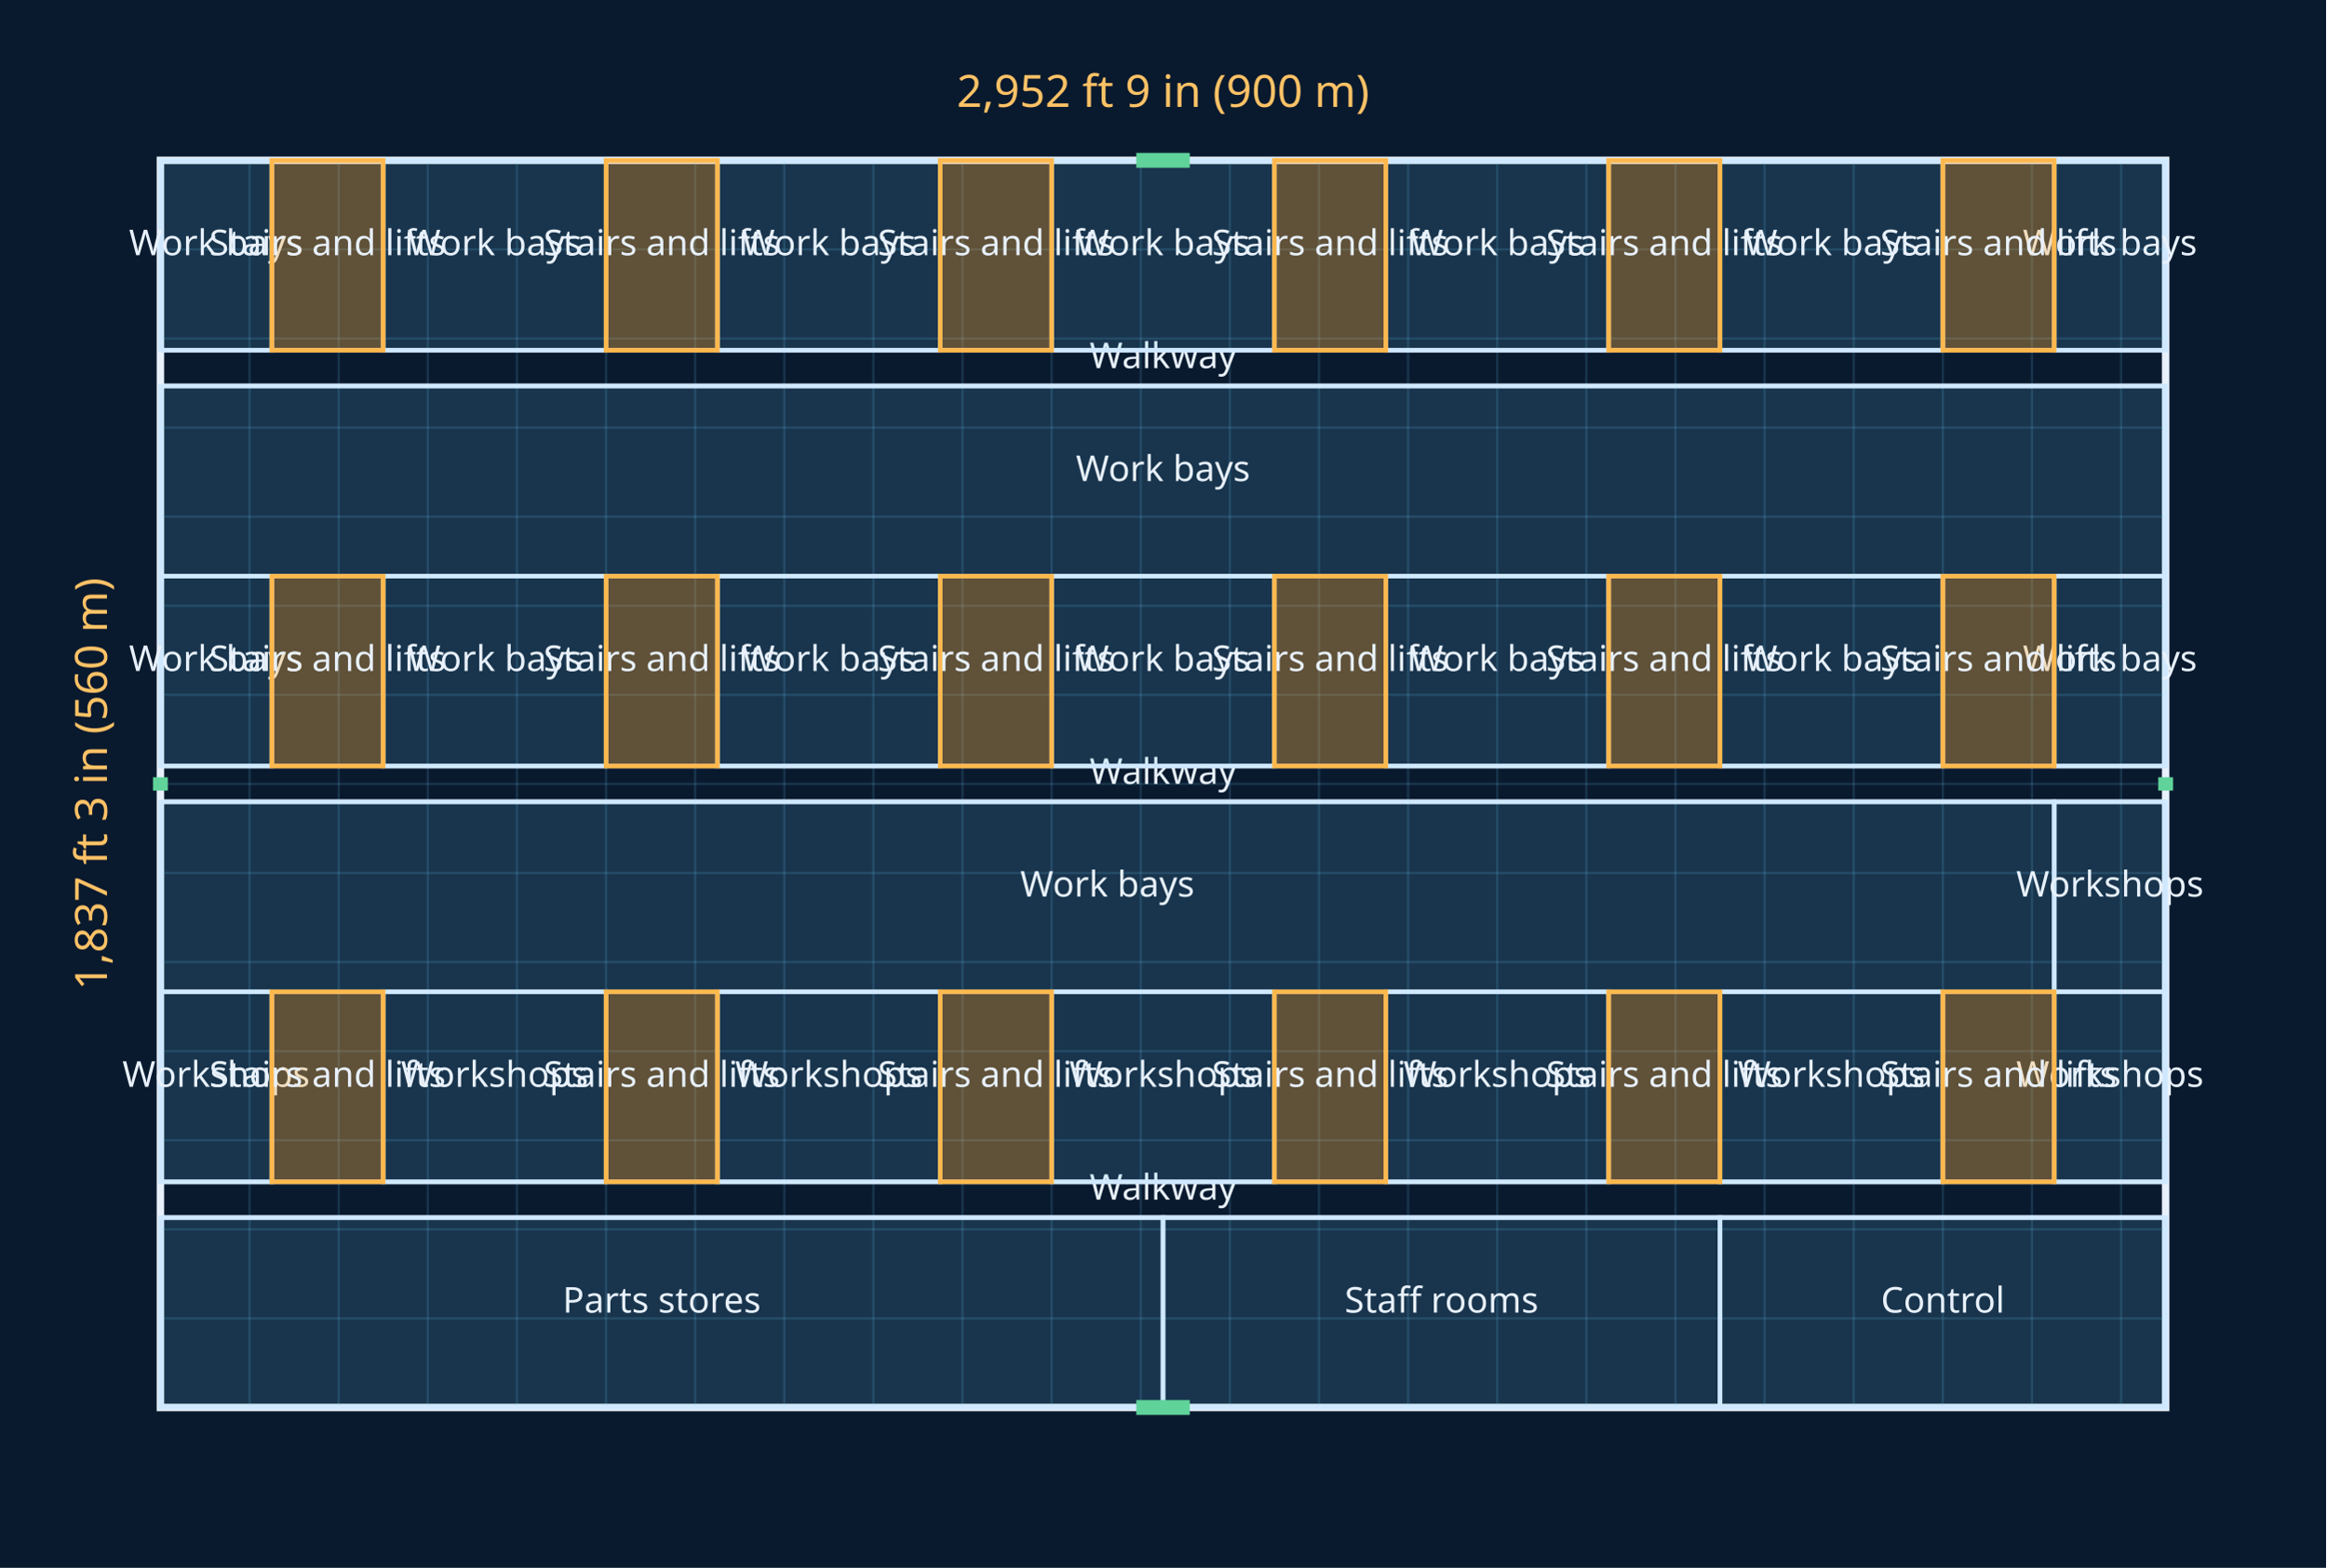
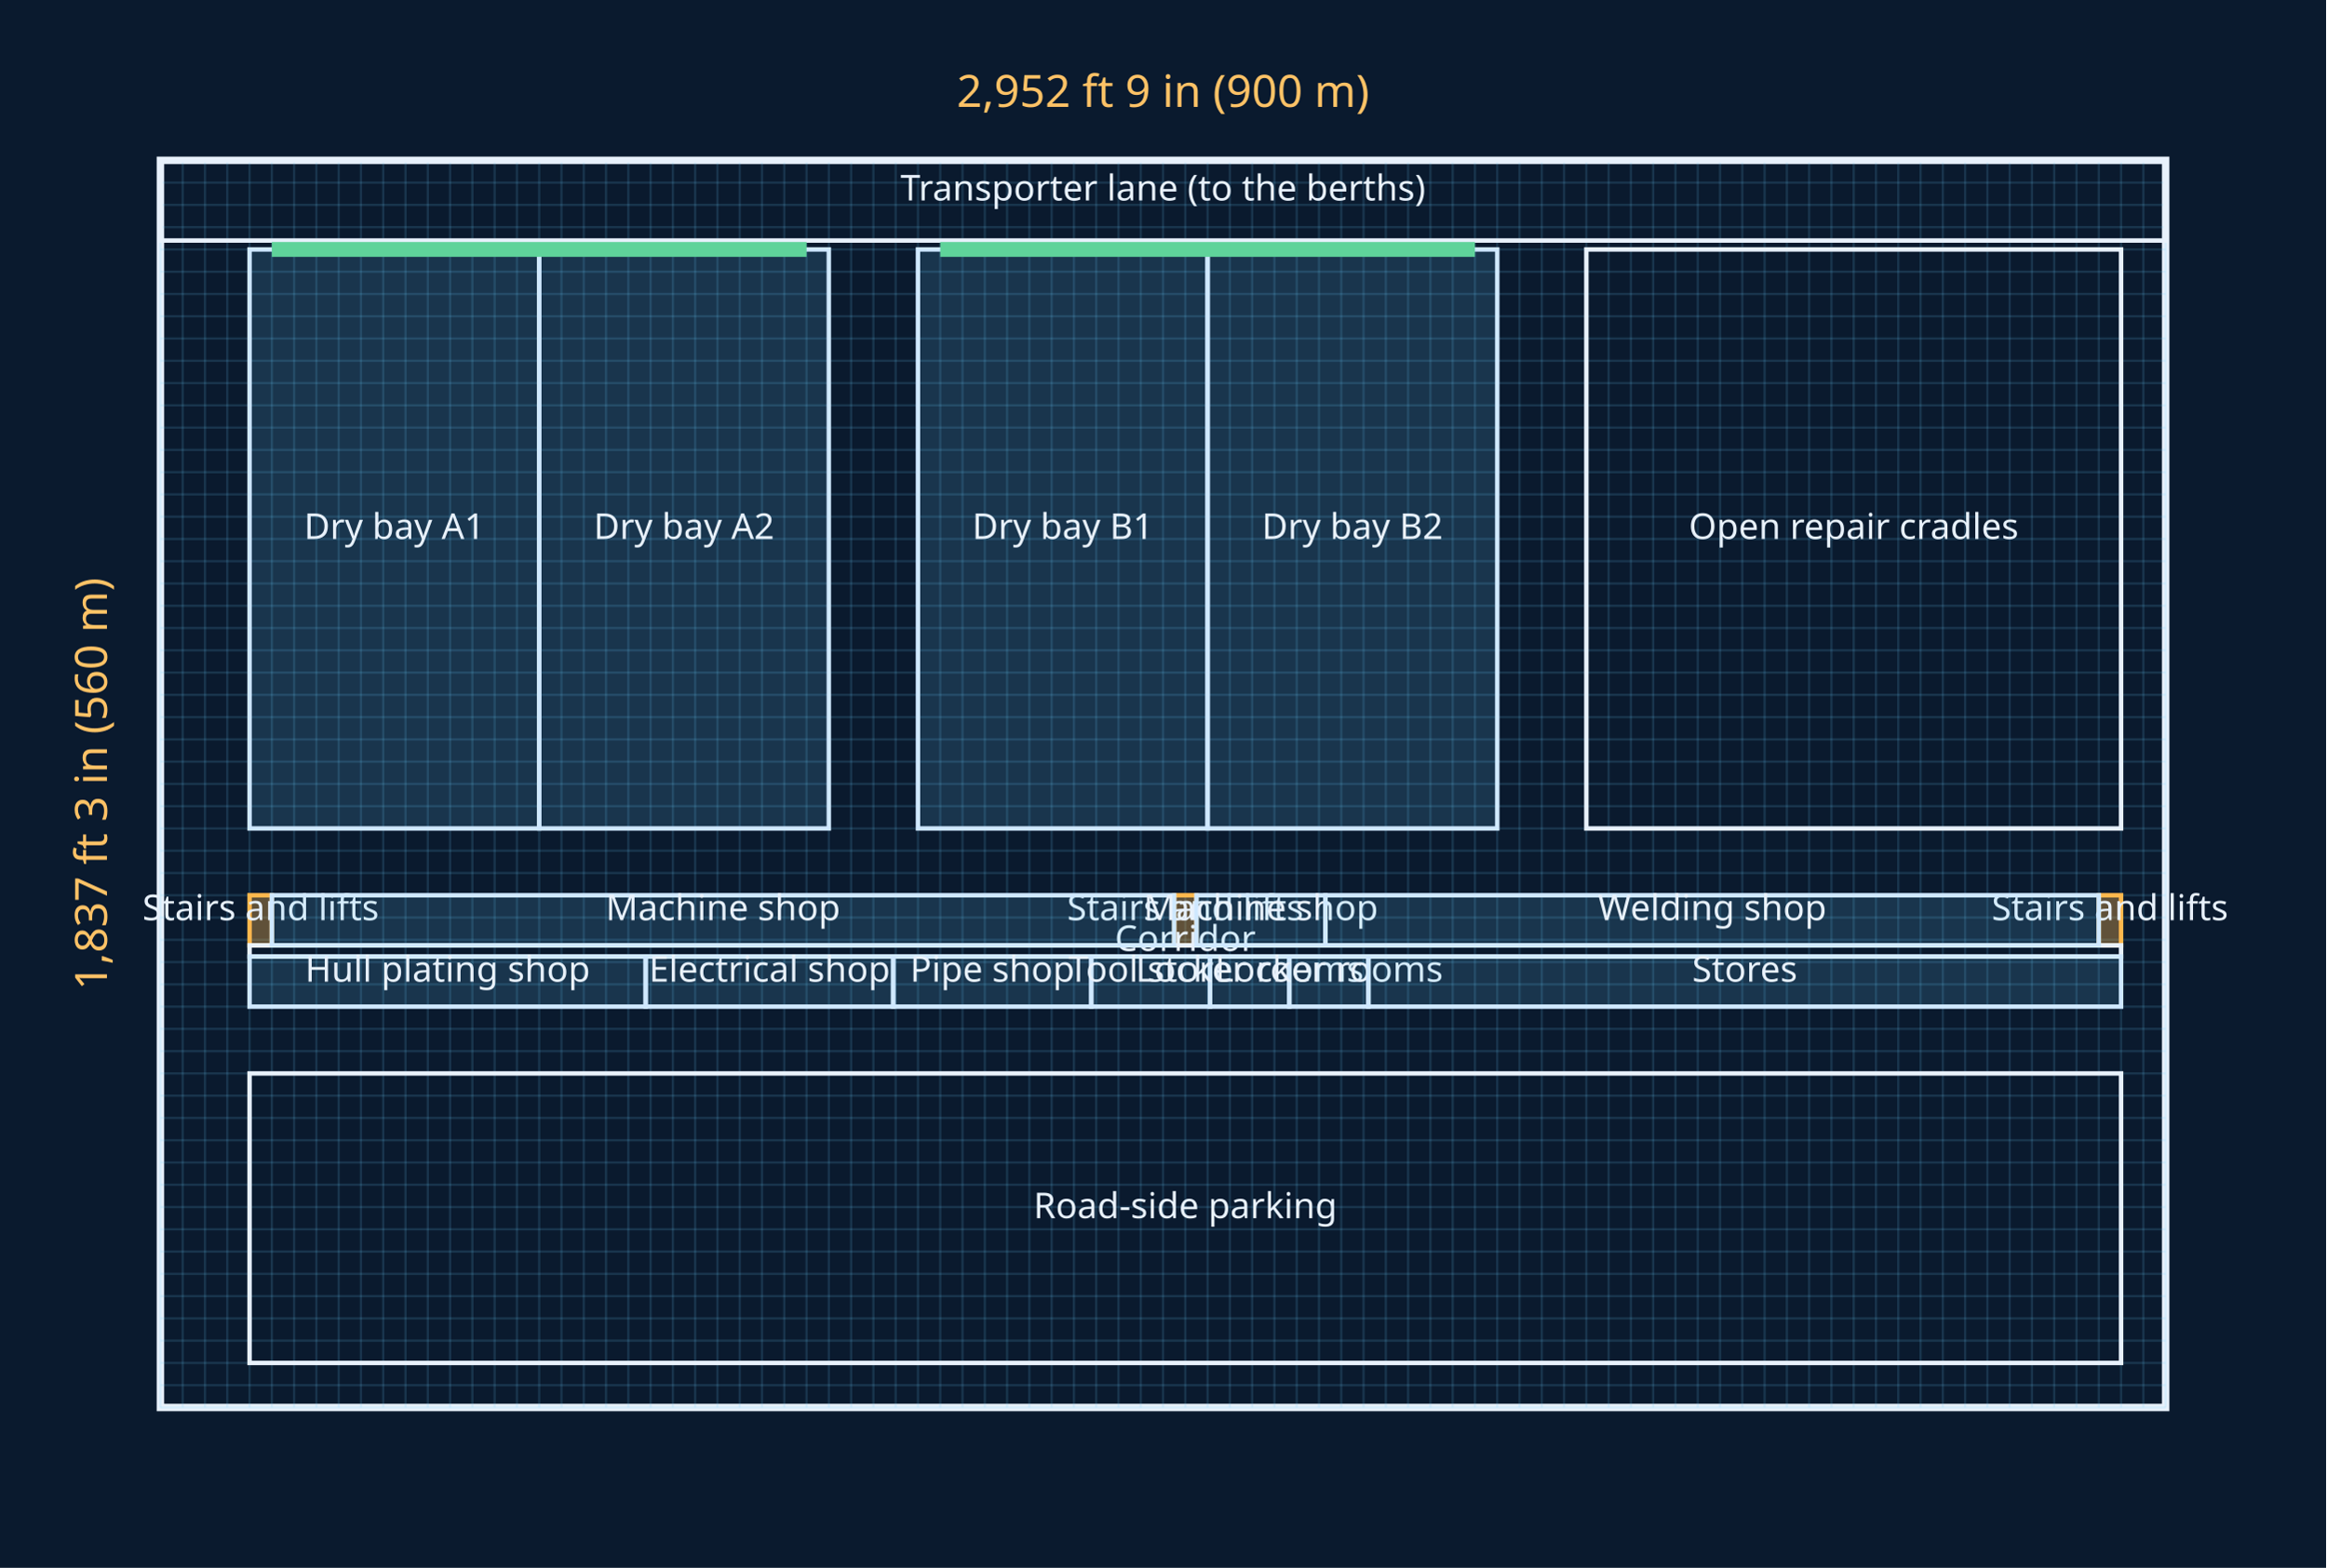
<svg xmlns="http://www.w3.org/2000/svg" viewBox="-72.0 -72.0 1044.0 704.0" font-family="Segoe UI, sans-serif">
  <rect x="-72.0" y="-72.0" width="1044.0" height="704.0" fill="#0a1a2e" />
  <rect x="0" y="0" width="900.0" height="560.0" fill="none" stroke="#e8f1fb" stroke-width="3.33" />
  <line x1="0.0" y1="0" x2="0.0" y2="560.0" stroke="#6fd0ff" stroke-opacity=".15" stroke-width="1.00" />
+   <line x1="10.0" y1="0" x2="10.0" y2="560.0" stroke="#6fd0ff" stroke-opacity=".15" stroke-width="1.00" />
+   <line x1="20.0" y1="0" x2="20.0" y2="560.0" stroke="#6fd0ff" stroke-opacity=".15" stroke-width="1.00" />
+   <line x1="30.0" y1="0" x2="30.0" y2="560.0" stroke="#6fd0ff" stroke-opacity=".15" stroke-width="1.00" />
  <line x1="40.0" y1="0" x2="40.0" y2="560.0" stroke="#6fd0ff" stroke-opacity=".15" stroke-width="1.00" />
+   <line x1="50.0" y1="0" x2="50.0" y2="560.0" stroke="#6fd0ff" stroke-opacity=".15" stroke-width="1.00" />
+   <line x1="60.0" y1="0" x2="60.0" y2="560.0" stroke="#6fd0ff" stroke-opacity=".15" stroke-width="1.00" />
+   <line x1="70.0" y1="0" x2="70.0" y2="560.0" stroke="#6fd0ff" stroke-opacity=".15" stroke-width="1.00" />
  <line x1="80.0" y1="0" x2="80.0" y2="560.0" stroke="#6fd0ff" stroke-opacity=".15" stroke-width="1.00" />
+   <line x1="90.0" y1="0" x2="90.0" y2="560.0" stroke="#6fd0ff" stroke-opacity=".15" stroke-width="1.00" />
+   <line x1="100.0" y1="0" x2="100.0" y2="560.0" stroke="#6fd0ff" stroke-opacity=".15" stroke-width="1.00" />
+   <line x1="110.0" y1="0" x2="110.0" y2="560.0" stroke="#6fd0ff" stroke-opacity=".15" stroke-width="1.00" />
  <line x1="120.0" y1="0" x2="120.0" y2="560.0" stroke="#6fd0ff" stroke-opacity=".15" stroke-width="1.00" />
+   <line x1="130.0" y1="0" x2="130.0" y2="560.0" stroke="#6fd0ff" stroke-opacity=".15" stroke-width="1.00" />
+   <line x1="140.0" y1="0" x2="140.0" y2="560.0" stroke="#6fd0ff" stroke-opacity=".15" stroke-width="1.00" />
+   <line x1="150.0" y1="0" x2="150.0" y2="560.0" stroke="#6fd0ff" stroke-opacity=".15" stroke-width="1.00" />
  <line x1="160.0" y1="0" x2="160.0" y2="560.0" stroke="#6fd0ff" stroke-opacity=".15" stroke-width="1.00" />
+   <line x1="170.0" y1="0" x2="170.0" y2="560.0" stroke="#6fd0ff" stroke-opacity=".15" stroke-width="1.00" />
+   <line x1="180.0" y1="0" x2="180.0" y2="560.0" stroke="#6fd0ff" stroke-opacity=".15" stroke-width="1.00" />
+   <line x1="190.0" y1="0" x2="190.0" y2="560.0" stroke="#6fd0ff" stroke-opacity=".15" stroke-width="1.00" />
  <line x1="200.0" y1="0" x2="200.0" y2="560.0" stroke="#6fd0ff" stroke-opacity=".15" stroke-width="1.00" />
+   <line x1="210.0" y1="0" x2="210.0" y2="560.0" stroke="#6fd0ff" stroke-opacity=".15" stroke-width="1.00" />
+   <line x1="220.0" y1="0" x2="220.0" y2="560.0" stroke="#6fd0ff" stroke-opacity=".15" stroke-width="1.00" />
+   <line x1="230.0" y1="0" x2="230.0" y2="560.0" stroke="#6fd0ff" stroke-opacity=".15" stroke-width="1.00" />
  <line x1="240.0" y1="0" x2="240.0" y2="560.0" stroke="#6fd0ff" stroke-opacity=".15" stroke-width="1.00" />
+   <line x1="250.0" y1="0" x2="250.0" y2="560.0" stroke="#6fd0ff" stroke-opacity=".15" stroke-width="1.00" />
+   <line x1="260.0" y1="0" x2="260.0" y2="560.0" stroke="#6fd0ff" stroke-opacity=".15" stroke-width="1.00" />
+   <line x1="270.0" y1="0" x2="270.0" y2="560.0" stroke="#6fd0ff" stroke-opacity=".15" stroke-width="1.00" />
  <line x1="280.0" y1="0" x2="280.0" y2="560.0" stroke="#6fd0ff" stroke-opacity=".15" stroke-width="1.00" />
+   <line x1="290.0" y1="0" x2="290.0" y2="560.0" stroke="#6fd0ff" stroke-opacity=".15" stroke-width="1.00" />
+   <line x1="300.0" y1="0" x2="300.0" y2="560.0" stroke="#6fd0ff" stroke-opacity=".15" stroke-width="1.00" />
+   <line x1="310.0" y1="0" x2="310.0" y2="560.0" stroke="#6fd0ff" stroke-opacity=".15" stroke-width="1.00" />
  <line x1="320.0" y1="0" x2="320.0" y2="560.0" stroke="#6fd0ff" stroke-opacity=".15" stroke-width="1.00" />
+   <line x1="330.0" y1="0" x2="330.0" y2="560.0" stroke="#6fd0ff" stroke-opacity=".15" stroke-width="1.00" />
+   <line x1="340.0" y1="0" x2="340.0" y2="560.0" stroke="#6fd0ff" stroke-opacity=".15" stroke-width="1.00" />
+   <line x1="350.0" y1="0" x2="350.0" y2="560.0" stroke="#6fd0ff" stroke-opacity=".15" stroke-width="1.00" />
  <line x1="360.0" y1="0" x2="360.0" y2="560.0" stroke="#6fd0ff" stroke-opacity=".15" stroke-width="1.00" />
+   <line x1="370.0" y1="0" x2="370.0" y2="560.0" stroke="#6fd0ff" stroke-opacity=".15" stroke-width="1.00" />
+   <line x1="380.0" y1="0" x2="380.0" y2="560.0" stroke="#6fd0ff" stroke-opacity=".15" stroke-width="1.00" />
+   <line x1="390.0" y1="0" x2="390.0" y2="560.0" stroke="#6fd0ff" stroke-opacity=".15" stroke-width="1.00" />
  <line x1="400.0" y1="0" x2="400.0" y2="560.0" stroke="#6fd0ff" stroke-opacity=".15" stroke-width="1.00" />
+   <line x1="410.0" y1="0" x2="410.0" y2="560.0" stroke="#6fd0ff" stroke-opacity=".15" stroke-width="1.00" />
+   <line x1="420.0" y1="0" x2="420.0" y2="560.0" stroke="#6fd0ff" stroke-opacity=".15" stroke-width="1.00" />
+   <line x1="430.0" y1="0" x2="430.0" y2="560.0" stroke="#6fd0ff" stroke-opacity=".15" stroke-width="1.00" />
  <line x1="440.0" y1="0" x2="440.0" y2="560.0" stroke="#6fd0ff" stroke-opacity=".15" stroke-width="1.00" />
+   <line x1="450.0" y1="0" x2="450.0" y2="560.0" stroke="#6fd0ff" stroke-opacity=".15" stroke-width="1.00" />
+   <line x1="460.0" y1="0" x2="460.0" y2="560.0" stroke="#6fd0ff" stroke-opacity=".15" stroke-width="1.00" />
+   <line x1="470.0" y1="0" x2="470.0" y2="560.0" stroke="#6fd0ff" stroke-opacity=".15" stroke-width="1.00" />
  <line x1="480.0" y1="0" x2="480.0" y2="560.0" stroke="#6fd0ff" stroke-opacity=".15" stroke-width="1.00" />
+   <line x1="490.0" y1="0" x2="490.0" y2="560.0" stroke="#6fd0ff" stroke-opacity=".15" stroke-width="1.00" />
+   <line x1="500.0" y1="0" x2="500.0" y2="560.0" stroke="#6fd0ff" stroke-opacity=".15" stroke-width="1.00" />
+   <line x1="510.0" y1="0" x2="510.0" y2="560.0" stroke="#6fd0ff" stroke-opacity=".15" stroke-width="1.00" />
  <line x1="520.0" y1="0" x2="520.0" y2="560.0" stroke="#6fd0ff" stroke-opacity=".15" stroke-width="1.00" />
+   <line x1="530.0" y1="0" x2="530.0" y2="560.0" stroke="#6fd0ff" stroke-opacity=".15" stroke-width="1.00" />
+   <line x1="540.0" y1="0" x2="540.0" y2="560.0" stroke="#6fd0ff" stroke-opacity=".15" stroke-width="1.00" />
+   <line x1="550.0" y1="0" x2="550.0" y2="560.0" stroke="#6fd0ff" stroke-opacity=".15" stroke-width="1.00" />
  <line x1="560.0" y1="0" x2="560.0" y2="560.0" stroke="#6fd0ff" stroke-opacity=".15" stroke-width="1.00" />
+   <line x1="570.0" y1="0" x2="570.0" y2="560.0" stroke="#6fd0ff" stroke-opacity=".15" stroke-width="1.00" />
+   <line x1="580.0" y1="0" x2="580.0" y2="560.0" stroke="#6fd0ff" stroke-opacity=".15" stroke-width="1.00" />
+   <line x1="590.0" y1="0" x2="590.0" y2="560.0" stroke="#6fd0ff" stroke-opacity=".15" stroke-width="1.00" />
  <line x1="600.0" y1="0" x2="600.0" y2="560.0" stroke="#6fd0ff" stroke-opacity=".15" stroke-width="1.00" />
+   <line x1="610.0" y1="0" x2="610.0" y2="560.0" stroke="#6fd0ff" stroke-opacity=".15" stroke-width="1.00" />
+   <line x1="620.0" y1="0" x2="620.0" y2="560.0" stroke="#6fd0ff" stroke-opacity=".15" stroke-width="1.00" />
+   <line x1="630.0" y1="0" x2="630.0" y2="560.0" stroke="#6fd0ff" stroke-opacity=".15" stroke-width="1.00" />
  <line x1="640.0" y1="0" x2="640.0" y2="560.0" stroke="#6fd0ff" stroke-opacity=".15" stroke-width="1.00" />
+   <line x1="650.0" y1="0" x2="650.0" y2="560.0" stroke="#6fd0ff" stroke-opacity=".15" stroke-width="1.00" />
+   <line x1="660.0" y1="0" x2="660.0" y2="560.0" stroke="#6fd0ff" stroke-opacity=".15" stroke-width="1.00" />
+   <line x1="670.0" y1="0" x2="670.0" y2="560.0" stroke="#6fd0ff" stroke-opacity=".15" stroke-width="1.00" />
  <line x1="680.0" y1="0" x2="680.0" y2="560.0" stroke="#6fd0ff" stroke-opacity=".15" stroke-width="1.00" />
+   <line x1="690.0" y1="0" x2="690.0" y2="560.0" stroke="#6fd0ff" stroke-opacity=".15" stroke-width="1.00" />
+   <line x1="700.0" y1="0" x2="700.0" y2="560.0" stroke="#6fd0ff" stroke-opacity=".15" stroke-width="1.00" />
+   <line x1="710.0" y1="0" x2="710.0" y2="560.0" stroke="#6fd0ff" stroke-opacity=".15" stroke-width="1.00" />
  <line x1="720.0" y1="0" x2="720.0" y2="560.0" stroke="#6fd0ff" stroke-opacity=".15" stroke-width="1.00" />
+   <line x1="730.0" y1="0" x2="730.0" y2="560.0" stroke="#6fd0ff" stroke-opacity=".15" stroke-width="1.00" />
+   <line x1="740.0" y1="0" x2="740.0" y2="560.0" stroke="#6fd0ff" stroke-opacity=".15" stroke-width="1.00" />
+   <line x1="750.0" y1="0" x2="750.0" y2="560.0" stroke="#6fd0ff" stroke-opacity=".15" stroke-width="1.00" />
  <line x1="760.0" y1="0" x2="760.0" y2="560.0" stroke="#6fd0ff" stroke-opacity=".15" stroke-width="1.00" />
+   <line x1="770.0" y1="0" x2="770.0" y2="560.0" stroke="#6fd0ff" stroke-opacity=".15" stroke-width="1.00" />
+   <line x1="780.0" y1="0" x2="780.0" y2="560.0" stroke="#6fd0ff" stroke-opacity=".15" stroke-width="1.00" />
+   <line x1="790.0" y1="0" x2="790.0" y2="560.0" stroke="#6fd0ff" stroke-opacity=".15" stroke-width="1.00" />
  <line x1="800.0" y1="0" x2="800.0" y2="560.0" stroke="#6fd0ff" stroke-opacity=".15" stroke-width="1.00" />
+   <line x1="810.0" y1="0" x2="810.0" y2="560.0" stroke="#6fd0ff" stroke-opacity=".15" stroke-width="1.00" />
+   <line x1="820.0" y1="0" x2="820.0" y2="560.0" stroke="#6fd0ff" stroke-opacity=".15" stroke-width="1.00" />
+   <line x1="830.0" y1="0" x2="830.0" y2="560.0" stroke="#6fd0ff" stroke-opacity=".15" stroke-width="1.00" />
  <line x1="840.0" y1="0" x2="840.0" y2="560.0" stroke="#6fd0ff" stroke-opacity=".15" stroke-width="1.00" />
+   <line x1="850.0" y1="0" x2="850.0" y2="560.0" stroke="#6fd0ff" stroke-opacity=".15" stroke-width="1.00" />
+   <line x1="860.0" y1="0" x2="860.0" y2="560.0" stroke="#6fd0ff" stroke-opacity=".15" stroke-width="1.00" />
+   <line x1="870.0" y1="0" x2="870.0" y2="560.0" stroke="#6fd0ff" stroke-opacity=".15" stroke-width="1.00" />
  <line x1="880.0" y1="0" x2="880.0" y2="560.0" stroke="#6fd0ff" stroke-opacity=".15" stroke-width="1.00" />
+   <line x1="890.0" y1="0" x2="890.0" y2="560.0" stroke="#6fd0ff" stroke-opacity=".15" stroke-width="1.00" />
+   <line x1="900.0" y1="0" x2="900.0" y2="560.0" stroke="#6fd0ff" stroke-opacity=".15" stroke-width="1.00" />
  <line x1="0" y1="0.0" x2="900.0" y2="0.0" stroke="#6fd0ff" stroke-opacity=".15" stroke-width="1.00" />
+   <line x1="0" y1="10.0" x2="900.0" y2="10.0" stroke="#6fd0ff" stroke-opacity=".15" stroke-width="1.00" />
+   <line x1="0" y1="20.0" x2="900.0" y2="20.0" stroke="#6fd0ff" stroke-opacity=".15" stroke-width="1.00" />
+   <line x1="0" y1="30.0" x2="900.0" y2="30.0" stroke="#6fd0ff" stroke-opacity=".15" stroke-width="1.00" />
  <line x1="0" y1="40.0" x2="900.0" y2="40.0" stroke="#6fd0ff" stroke-opacity=".15" stroke-width="1.00" />
+   <line x1="0" y1="50.0" x2="900.0" y2="50.0" stroke="#6fd0ff" stroke-opacity=".15" stroke-width="1.00" />
+   <line x1="0" y1="60.0" x2="900.0" y2="60.0" stroke="#6fd0ff" stroke-opacity=".15" stroke-width="1.00" />
+   <line x1="0" y1="70.0" x2="900.0" y2="70.0" stroke="#6fd0ff" stroke-opacity=".15" stroke-width="1.00" />
  <line x1="0" y1="80.0" x2="900.0" y2="80.0" stroke="#6fd0ff" stroke-opacity=".15" stroke-width="1.00" />
+   <line x1="0" y1="90.0" x2="900.0" y2="90.0" stroke="#6fd0ff" stroke-opacity=".15" stroke-width="1.00" />
+   <line x1="0" y1="100.0" x2="900.0" y2="100.0" stroke="#6fd0ff" stroke-opacity=".15" stroke-width="1.00" />
+   <line x1="0" y1="110.0" x2="900.0" y2="110.0" stroke="#6fd0ff" stroke-opacity=".15" stroke-width="1.00" />
  <line x1="0" y1="120.0" x2="900.0" y2="120.0" stroke="#6fd0ff" stroke-opacity=".15" stroke-width="1.00" />
+   <line x1="0" y1="130.0" x2="900.0" y2="130.0" stroke="#6fd0ff" stroke-opacity=".15" stroke-width="1.00" />
+   <line x1="0" y1="140.0" x2="900.0" y2="140.0" stroke="#6fd0ff" stroke-opacity=".15" stroke-width="1.00" />
+   <line x1="0" y1="150.0" x2="900.0" y2="150.0" stroke="#6fd0ff" stroke-opacity=".15" stroke-width="1.00" />
  <line x1="0" y1="160.0" x2="900.0" y2="160.0" stroke="#6fd0ff" stroke-opacity=".15" stroke-width="1.00" />
+   <line x1="0" y1="170.0" x2="900.0" y2="170.0" stroke="#6fd0ff" stroke-opacity=".15" stroke-width="1.00" />
+   <line x1="0" y1="180.0" x2="900.0" y2="180.0" stroke="#6fd0ff" stroke-opacity=".15" stroke-width="1.00" />
+   <line x1="0" y1="190.0" x2="900.0" y2="190.0" stroke="#6fd0ff" stroke-opacity=".15" stroke-width="1.00" />
  <line x1="0" y1="200.0" x2="900.0" y2="200.0" stroke="#6fd0ff" stroke-opacity=".15" stroke-width="1.00" />
+   <line x1="0" y1="210.0" x2="900.0" y2="210.0" stroke="#6fd0ff" stroke-opacity=".15" stroke-width="1.00" />
+   <line x1="0" y1="220.0" x2="900.0" y2="220.0" stroke="#6fd0ff" stroke-opacity=".15" stroke-width="1.00" />
+   <line x1="0" y1="230.0" x2="900.0" y2="230.0" stroke="#6fd0ff" stroke-opacity=".15" stroke-width="1.00" />
  <line x1="0" y1="240.0" x2="900.0" y2="240.0" stroke="#6fd0ff" stroke-opacity=".15" stroke-width="1.00" />
+   <line x1="0" y1="250.0" x2="900.0" y2="250.0" stroke="#6fd0ff" stroke-opacity=".15" stroke-width="1.00" />
+   <line x1="0" y1="260.0" x2="900.0" y2="260.0" stroke="#6fd0ff" stroke-opacity=".15" stroke-width="1.00" />
+   <line x1="0" y1="270.0" x2="900.0" y2="270.0" stroke="#6fd0ff" stroke-opacity=".15" stroke-width="1.00" />
  <line x1="0" y1="280.0" x2="900.0" y2="280.0" stroke="#6fd0ff" stroke-opacity=".15" stroke-width="1.00" />
+   <line x1="0" y1="290.0" x2="900.0" y2="290.0" stroke="#6fd0ff" stroke-opacity=".15" stroke-width="1.00" />
+   <line x1="0" y1="300.0" x2="900.0" y2="300.0" stroke="#6fd0ff" stroke-opacity=".15" stroke-width="1.00" />
+   <line x1="0" y1="310.0" x2="900.0" y2="310.0" stroke="#6fd0ff" stroke-opacity=".15" stroke-width="1.00" />
  <line x1="0" y1="320.0" x2="900.0" y2="320.0" stroke="#6fd0ff" stroke-opacity=".15" stroke-width="1.00" />
+   <line x1="0" y1="330.0" x2="900.0" y2="330.0" stroke="#6fd0ff" stroke-opacity=".15" stroke-width="1.00" />
+   <line x1="0" y1="340.0" x2="900.0" y2="340.0" stroke="#6fd0ff" stroke-opacity=".15" stroke-width="1.00" />
+   <line x1="0" y1="350.0" x2="900.0" y2="350.0" stroke="#6fd0ff" stroke-opacity=".15" stroke-width="1.00" />
  <line x1="0" y1="360.0" x2="900.0" y2="360.0" stroke="#6fd0ff" stroke-opacity=".15" stroke-width="1.00" />
+   <line x1="0" y1="370.0" x2="900.0" y2="370.0" stroke="#6fd0ff" stroke-opacity=".15" stroke-width="1.00" />
+   <line x1="0" y1="380.0" x2="900.0" y2="380.0" stroke="#6fd0ff" stroke-opacity=".15" stroke-width="1.00" />
+   <line x1="0" y1="390.0" x2="900.0" y2="390.0" stroke="#6fd0ff" stroke-opacity=".15" stroke-width="1.00" />
  <line x1="0" y1="400.0" x2="900.0" y2="400.0" stroke="#6fd0ff" stroke-opacity=".15" stroke-width="1.00" />
+   <line x1="0" y1="410.0" x2="900.0" y2="410.0" stroke="#6fd0ff" stroke-opacity=".15" stroke-width="1.00" />
+   <line x1="0" y1="420.0" x2="900.0" y2="420.0" stroke="#6fd0ff" stroke-opacity=".15" stroke-width="1.00" />
+   <line x1="0" y1="430.0" x2="900.0" y2="430.0" stroke="#6fd0ff" stroke-opacity=".15" stroke-width="1.00" />
  <line x1="0" y1="440.0" x2="900.0" y2="440.0" stroke="#6fd0ff" stroke-opacity=".15" stroke-width="1.00" />
+   <line x1="0" y1="450.0" x2="900.0" y2="450.0" stroke="#6fd0ff" stroke-opacity=".15" stroke-width="1.00" />
+   <line x1="0" y1="460.0" x2="900.0" y2="460.0" stroke="#6fd0ff" stroke-opacity=".15" stroke-width="1.00" />
+   <line x1="0" y1="470.0" x2="900.0" y2="470.0" stroke="#6fd0ff" stroke-opacity=".15" stroke-width="1.00" />
  <line x1="0" y1="480.0" x2="900.0" y2="480.0" stroke="#6fd0ff" stroke-opacity=".15" stroke-width="1.00" />
+   <line x1="0" y1="490.0" x2="900.0" y2="490.0" stroke="#6fd0ff" stroke-opacity=".15" stroke-width="1.00" />
+   <line x1="0" y1="500.0" x2="900.0" y2="500.0" stroke="#6fd0ff" stroke-opacity=".15" stroke-width="1.00" />
+   <line x1="0" y1="510.0" x2="900.0" y2="510.0" stroke="#6fd0ff" stroke-opacity=".15" stroke-width="1.00" />
  <line x1="0" y1="520.0" x2="900.0" y2="520.0" stroke="#6fd0ff" stroke-opacity=".15" stroke-width="1.00" />
+   <line x1="0" y1="530.0" x2="900.0" y2="530.0" stroke="#6fd0ff" stroke-opacity=".15" stroke-width="1.00" />
+   <line x1="0" y1="540.0" x2="900.0" y2="540.0" stroke="#6fd0ff" stroke-opacity=".15" stroke-width="1.00" />
+   <line x1="0" y1="550.0" x2="900.0" y2="550.0" stroke="#6fd0ff" stroke-opacity=".15" stroke-width="1.00" />
  <line x1="0" y1="560.0" x2="900.0" y2="560.0" stroke="#6fd0ff" stroke-opacity=".15" stroke-width="1.00" />
-   <polygon points="0.0,85.3 900.0,85.3 900.0,101.3 0.0,101.3" fill="none" stroke="#e8f1fb" stroke-width="2.00" />
-   <text x="450.0" y="93.3" font-size="16.0" fill="#e8f1fb" text-anchor="middle">Walkway</text>
-   <polygon points="0.0,272.0 900.0,272.0 900.0,288.0 0.0,288.0" fill="none" stroke="#e8f1fb" stroke-width="2.00" />
-   <text x="450.0" y="280.0" font-size="16.0" fill="#e8f1fb" text-anchor="middle">Walkway</text>
-   <polygon points="0.0,458.7 900.0,458.7 900.0,474.7 0.0,474.7" fill="none" stroke="#e8f1fb" stroke-width="2.00" />
-   <text x="450.0" y="466.7" font-size="16.0" fill="#e8f1fb" text-anchor="middle">Walkway</text>
-   <polygon points="0.0,0.0 50.0,0.0 50.0,85.3 0.0,85.3" fill="rgba(111,208,255,.15)" stroke="#cfe8ff" stroke-width="2.00" />
-   <text x="25.0" y="42.6" font-size="16.0" fill="#e8f1fb" text-anchor="middle">Work bays</text>
-   <polygon points="100.0,0.0 200.0,0.0 200.0,85.3 100.0,85.3" fill="rgba(111,208,255,.15)" stroke="#cfe8ff" stroke-width="2.00" />
-   <text x="150.0" y="42.6" font-size="16.0" fill="#e8f1fb" text-anchor="middle">Work bays</text>
-   <polygon points="250.0,0.0 350.0,0.0 350.0,85.3 250.0,85.3" fill="rgba(111,208,255,.15)" stroke="#cfe8ff" stroke-width="2.00" />
-   <text x="300.0" y="42.6" font-size="16.0" fill="#e8f1fb" text-anchor="middle">Work bays</text>
-   <polygon points="400.0,0.0 500.0,0.0 500.0,85.3 400.0,85.3" fill="rgba(111,208,255,.15)" stroke="#cfe8ff" stroke-width="2.00" />
-   <text x="450.0" y="42.6" font-size="16.0" fill="#e8f1fb" text-anchor="middle">Work bays</text>
-   <polygon points="550.0,0.0 650.0,0.0 650.0,85.3 550.0,85.3" fill="rgba(111,208,255,.15)" stroke="#cfe8ff" stroke-width="2.00" />
-   <text x="600.0" y="42.6" font-size="16.0" fill="#e8f1fb" text-anchor="middle">Work bays</text>
-   <polygon points="700.0,0.0 800.0,0.0 800.0,85.3 700.0,85.3" fill="rgba(111,208,255,.15)" stroke="#cfe8ff" stroke-width="2.00" />
-   <text x="750.0" y="42.6" font-size="16.0" fill="#e8f1fb" text-anchor="middle">Work bays</text>
-   <polygon points="850.0,0.0 900.0,0.0 900.0,85.3 850.0,85.3" fill="rgba(111,208,255,.15)" stroke="#cfe8ff" stroke-width="2.00" />
-   <text x="875.0" y="42.6" font-size="16.0" fill="#e8f1fb" text-anchor="middle">Work bays</text>
-   <polygon points="0.0,101.3 900.0,101.3 900.0,186.7 0.0,186.7" fill="rgba(111,208,255,.15)" stroke="#cfe8ff" stroke-width="2.00" />
-   <text x="450.0" y="144.0" font-size="16.0" fill="#e8f1fb" text-anchor="middle">Work bays</text>
-   <polygon points="0.0,186.7 50.0,186.7 50.0,272.0 0.0,272.0" fill="rgba(111,208,255,.15)" stroke="#cfe8ff" stroke-width="2.00" />
-   <text x="25.0" y="229.3" font-size="16.0" fill="#e8f1fb" text-anchor="middle">Work bays</text>
-   <polygon points="100.0,186.7 200.0,186.7 200.0,272.0 100.0,272.0" fill="rgba(111,208,255,.15)" stroke="#cfe8ff" stroke-width="2.00" />
-   <text x="150.0" y="229.3" font-size="16.0" fill="#e8f1fb" text-anchor="middle">Work bays</text>
-   <polygon points="250.0,186.7 350.0,186.7 350.0,272.0 250.0,272.0" fill="rgba(111,208,255,.15)" stroke="#cfe8ff" stroke-width="2.00" />
-   <text x="300.0" y="229.3" font-size="16.0" fill="#e8f1fb" text-anchor="middle">Work bays</text>
-   <polygon points="400.0,186.7 500.0,186.7 500.0,272.0 400.0,272.0" fill="rgba(111,208,255,.15)" stroke="#cfe8ff" stroke-width="2.00" />
-   <text x="450.0" y="229.3" font-size="16.0" fill="#e8f1fb" text-anchor="middle">Work bays</text>
-   <polygon points="550.0,186.7 650.0,186.7 650.0,272.0 550.0,272.0" fill="rgba(111,208,255,.15)" stroke="#cfe8ff" stroke-width="2.00" />
-   <text x="600.0" y="229.3" font-size="16.0" fill="#e8f1fb" text-anchor="middle">Work bays</text>
-   <polygon points="700.0,186.7 800.0,186.7 800.0,272.0 700.0,272.0" fill="rgba(111,208,255,.15)" stroke="#cfe8ff" stroke-width="2.00" />
-   <text x="750.0" y="229.3" font-size="16.0" fill="#e8f1fb" text-anchor="middle">Work bays</text>
-   <polygon points="850.0,186.7 900.0,186.7 900.0,272.0 850.0,272.0" fill="rgba(111,208,255,.15)" stroke="#cfe8ff" stroke-width="2.00" />
-   <text x="875.0" y="229.3" font-size="16.0" fill="#e8f1fb" text-anchor="middle">Work bays</text>
-   <polygon points="0.0,288.0 850.0,288.0 850.0,373.3 0.0,373.3" fill="rgba(111,208,255,.15)" stroke="#cfe8ff" stroke-width="2.00" />
-   <text x="425.0" y="330.6" font-size="16.0" fill="#e8f1fb" text-anchor="middle">Work bays</text>
-   <polygon points="850.0,288.0 900.0,288.0 900.0,373.3 850.0,373.3" fill="rgba(111,208,255,.15)" stroke="#cfe8ff" stroke-width="2.00" />
-   <text x="875.0" y="330.6" font-size="16.0" fill="#e8f1fb" text-anchor="middle">Workshops</text>
-   <polygon points="0.0,373.3 50.0,373.3 50.0,458.7 0.0,458.7" fill="rgba(111,208,255,.15)" stroke="#cfe8ff" stroke-width="2.00" />
-   <text x="25.0" y="416.0" font-size="16.0" fill="#e8f1fb" text-anchor="middle">Workshops</text>
-   <polygon points="100.0,373.3 200.0,373.3 200.0,458.7 100.0,458.7" fill="rgba(111,208,255,.15)" stroke="#cfe8ff" stroke-width="2.00" />
-   <text x="150.0" y="416.0" font-size="16.0" fill="#e8f1fb" text-anchor="middle">Workshops</text>
-   <polygon points="250.0,373.3 350.0,373.3 350.0,458.7 250.0,458.7" fill="rgba(111,208,255,.15)" stroke="#cfe8ff" stroke-width="2.00" />
-   <text x="300.0" y="416.0" font-size="16.0" fill="#e8f1fb" text-anchor="middle">Workshops</text>
-   <polygon points="400.0,373.3 500.0,373.3 500.0,458.7 400.0,458.7" fill="rgba(111,208,255,.15)" stroke="#cfe8ff" stroke-width="2.00" />
-   <text x="450.0" y="416.0" font-size="16.0" fill="#e8f1fb" text-anchor="middle">Workshops</text>
-   <polygon points="550.0,373.3 650.0,373.3 650.0,458.7 550.0,458.7" fill="rgba(111,208,255,.15)" stroke="#cfe8ff" stroke-width="2.00" />
-   <text x="600.0" y="416.0" font-size="16.0" fill="#e8f1fb" text-anchor="middle">Workshops</text>
-   <polygon points="700.0,373.3 800.0,373.3 800.0,458.7 700.0,458.7" fill="rgba(111,208,255,.15)" stroke="#cfe8ff" stroke-width="2.00" />
-   <text x="750.0" y="416.0" font-size="16.0" fill="#e8f1fb" text-anchor="middle">Workshops</text>
-   <polygon points="850.0,373.3 900.0,373.3 900.0,458.7 850.0,458.7" fill="rgba(111,208,255,.15)" stroke="#cfe8ff" stroke-width="2.00" />
-   <text x="875.0" y="416.0" font-size="16.0" fill="#e8f1fb" text-anchor="middle">Workshops</text>
-   <polygon points="0.0,474.7 450.0,474.7 450.0,560.0 0.0,560.0" fill="rgba(111,208,255,.15)" stroke="#cfe8ff" stroke-width="2.00" />
-   <text x="225.0" y="517.4" font-size="16.0" fill="#e8f1fb" text-anchor="middle">Parts stores</text>
-   <polygon points="450.0,474.7 700.0,474.7 700.0,560.0 450.0,560.0" fill="rgba(111,208,255,.15)" stroke="#cfe8ff" stroke-width="2.00" />
-   <text x="575.0" y="517.4" font-size="16.0" fill="#e8f1fb" text-anchor="middle">Staff rooms</text>
-   <polygon points="700.0,474.7 900.0,474.7 900.0,560.0 700.0,560.0" fill="rgba(111,208,255,.15)" stroke="#cfe8ff" stroke-width="2.00" />
-   <text x="800.0" y="517.4" font-size="16.0" fill="#e8f1fb" text-anchor="middle">Control</text>
-   <polygon points="50.0,0.0 100.0,0.0 100.0,85.3 50.0,85.3" fill="rgba(255,184,77,.35)" stroke="#ffb84d" stroke-width="2.00" />
-   <text x="75.0" y="42.6" font-size="16.0" fill="#e8f1fb" text-anchor="middle">Stairs and lifts</text>
-   <polygon points="200.0,0.0 250.0,0.0 250.0,85.3 200.0,85.3" fill="rgba(255,184,77,.35)" stroke="#ffb84d" stroke-width="2.00" />
-   <text x="225.0" y="42.6" font-size="16.0" fill="#e8f1fb" text-anchor="middle">Stairs and lifts</text>
-   <polygon points="350.0,0.0 400.0,0.0 400.0,85.3 350.0,85.3" fill="rgba(255,184,77,.35)" stroke="#ffb84d" stroke-width="2.00" />
-   <text x="375.0" y="42.6" font-size="16.0" fill="#e8f1fb" text-anchor="middle">Stairs and lifts</text>
-   <polygon points="500.0,0.0 550.0,0.0 550.0,85.3 500.0,85.3" fill="rgba(255,184,77,.35)" stroke="#ffb84d" stroke-width="2.00" />
-   <text x="525.0" y="42.6" font-size="16.0" fill="#e8f1fb" text-anchor="middle">Stairs and lifts</text>
-   <polygon points="650.0,0.0 700.0,0.0 700.0,85.3 650.0,85.3" fill="rgba(255,184,77,.35)" stroke="#ffb84d" stroke-width="2.00" />
-   <text x="675.0" y="42.6" font-size="16.0" fill="#e8f1fb" text-anchor="middle">Stairs and lifts</text>
-   <polygon points="800.0,0.0 850.0,0.0 850.0,85.3 800.0,85.3" fill="rgba(255,184,77,.35)" stroke="#ffb84d" stroke-width="2.00" />
-   <text x="825.0" y="42.6" font-size="16.0" fill="#e8f1fb" text-anchor="middle">Stairs and lifts</text>
-   <polygon points="50.0,186.7 100.0,186.7 100.0,272.0 50.0,272.0" fill="rgba(255,184,77,.35)" stroke="#ffb84d" stroke-width="2.00" />
-   <text x="75.0" y="229.3" font-size="16.0" fill="#e8f1fb" text-anchor="middle">Stairs and lifts</text>
-   <polygon points="200.0,186.7 250.0,186.7 250.0,272.0 200.0,272.0" fill="rgba(255,184,77,.35)" stroke="#ffb84d" stroke-width="2.00" />
-   <text x="225.0" y="229.3" font-size="16.0" fill="#e8f1fb" text-anchor="middle">Stairs and lifts</text>
-   <polygon points="350.0,186.7 400.0,186.7 400.0,272.0 350.0,272.0" fill="rgba(255,184,77,.35)" stroke="#ffb84d" stroke-width="2.00" />
-   <text x="375.0" y="229.3" font-size="16.0" fill="#e8f1fb" text-anchor="middle">Stairs and lifts</text>
-   <polygon points="500.0,186.7 550.0,186.7 550.0,272.0 500.0,272.0" fill="rgba(255,184,77,.35)" stroke="#ffb84d" stroke-width="2.00" />
-   <text x="525.0" y="229.3" font-size="16.0" fill="#e8f1fb" text-anchor="middle">Stairs and lifts</text>
-   <polygon points="650.0,186.7 700.0,186.7 700.0,272.0 650.0,272.0" fill="rgba(255,184,77,.35)" stroke="#ffb84d" stroke-width="2.00" />
-   <text x="675.0" y="229.3" font-size="16.0" fill="#e8f1fb" text-anchor="middle">Stairs and lifts</text>
-   <polygon points="800.0,186.7 850.0,186.7 850.0,272.0 800.0,272.0" fill="rgba(255,184,77,.35)" stroke="#ffb84d" stroke-width="2.00" />
-   <text x="825.0" y="229.3" font-size="16.0" fill="#e8f1fb" text-anchor="middle">Stairs and lifts</text>
-   <polygon points="50.0,373.3 100.0,373.3 100.0,458.7 50.0,458.7" fill="rgba(255,184,77,.35)" stroke="#ffb84d" stroke-width="2.00" />
-   <text x="75.0" y="416.0" font-size="16.0" fill="#e8f1fb" text-anchor="middle">Stairs and lifts</text>
-   <polygon points="200.0,373.3 250.0,373.3 250.0,458.7 200.0,458.7" fill="rgba(255,184,77,.35)" stroke="#ffb84d" stroke-width="2.00" />
-   <text x="225.0" y="416.0" font-size="16.0" fill="#e8f1fb" text-anchor="middle">Stairs and lifts</text>
-   <polygon points="350.0,373.3 400.0,373.3 400.0,458.7 350.0,458.7" fill="rgba(255,184,77,.35)" stroke="#ffb84d" stroke-width="2.00" />
-   <text x="375.0" y="416.0" font-size="16.0" fill="#e8f1fb" text-anchor="middle">Stairs and lifts</text>
-   <polygon points="500.0,373.3 550.0,373.3 550.0,458.7 500.0,458.7" fill="rgba(255,184,77,.35)" stroke="#ffb84d" stroke-width="2.00" />
-   <text x="525.0" y="416.0" font-size="16.0" fill="#e8f1fb" text-anchor="middle">Stairs and lifts</text>
-   <polygon points="650.0,373.3 700.0,373.3 700.0,458.7 650.0,458.7" fill="rgba(255,184,77,.35)" stroke="#ffb84d" stroke-width="2.00" />
-   <text x="675.0" y="416.0" font-size="16.0" fill="#e8f1fb" text-anchor="middle">Stairs and lifts</text>
-   <polygon points="800.0,373.3 850.0,373.3 850.0,458.7 800.0,458.7" fill="rgba(255,184,77,.35)" stroke="#ffb84d" stroke-width="2.00" />
-   <text x="825.0" y="416.0" font-size="16.0" fill="#e8f1fb" text-anchor="middle">Stairs and lifts</text>
-   <line x1="438.0" y1="0.0" x2="462.0" y2="0.0" stroke="#5fd39a" stroke-width="6.67" />
-   <line x1="438.0" y1="560.0" x2="462.0" y2="560.0" stroke="#5fd39a" stroke-width="6.67" />
-   <line x1="0.0" y1="277.0" x2="0.0" y2="283.0" stroke="#5fd39a" stroke-width="6.67" />
-   <line x1="900.0" y1="277.0" x2="900.0" y2="283.0" stroke="#5fd39a" stroke-width="6.67" />
+   <polygon points="0.0,0.0 900.0,0.0 900.0,36.0 0.0,36.0" fill="none" stroke="#e8f1fb" stroke-width="2.00" />
+   <text x="450.0" y="18.0" font-size="16.0" fill="#e8f1fb" text-anchor="middle">Transporter lane (to the berths)</text>
+   <polygon points="40.0,40.0 170.0,40.0 170.0,300.0 40.0,300.0" fill="rgba(111,208,255,.15)" stroke="#cfe8ff" stroke-width="2.00" />
+   <text x="105.0" y="170.0" font-size="16.0" fill="#e8f1fb" text-anchor="middle">Dry bay A1</text>
+   <polygon points="170.0,40.0 300.0,40.0 300.0,300.0 170.0,300.0" fill="rgba(111,208,255,.15)" stroke="#cfe8ff" stroke-width="2.00" />
+   <text x="235.0" y="170.0" font-size="16.0" fill="#e8f1fb" text-anchor="middle">Dry bay A2</text>
+   <polygon points="340.0,40.0 470.0,40.0 470.0,300.0 340.0,300.0" fill="rgba(111,208,255,.15)" stroke="#cfe8ff" stroke-width="2.00" />
+   <text x="405.0" y="170.0" font-size="16.0" fill="#e8f1fb" text-anchor="middle">Dry bay B1</text>
+   <polygon points="470.0,40.0 600.0,40.0 600.0,300.0 470.0,300.0" fill="rgba(111,208,255,.15)" stroke="#cfe8ff" stroke-width="2.00" />
+   <text x="535.0" y="170.0" font-size="16.0" fill="#e8f1fb" text-anchor="middle">Dry bay B2</text>
+   <polygon points="640.0,40.0 880.0,40.0 880.0,300.0 640.0,300.0" fill="none" stroke="#e8f1fb" stroke-width="2.00" />
+   <text x="760.0" y="170.0" font-size="16.0" fill="#e8f1fb" text-anchor="middle">Open repair cradles</text>
+   <polygon points="40.0,330.0 50.0,330.0 50.0,352.5 40.0,352.5" fill="rgba(255,184,77,.35)" stroke="#ffb84d" stroke-width="2.00" />
+   <text x="45.0" y="341.2" font-size="16.0" fill="#e8f1fb" text-anchor="middle">Stairs and lifts</text>
+   <polygon points="455.0,330.0 465.0,330.0 465.0,352.5 455.0,352.5" fill="rgba(255,184,77,.35)" stroke="#ffb84d" stroke-width="2.00" />
+   <text x="460.0" y="341.2" font-size="16.0" fill="#e8f1fb" text-anchor="middle">Stairs and lifts</text>
+   <polygon points="870.0,330.0 880.0,330.0 880.0,352.5 870.0,352.5" fill="rgba(255,184,77,.35)" stroke="#ffb84d" stroke-width="2.00" />
+   <text x="875.0" y="341.2" font-size="16.0" fill="#e8f1fb" text-anchor="middle">Stairs and lifts</text>
+   <polygon points="40.0,352.5 880.0,352.5 880.0,357.5 40.0,357.5" fill="none" stroke="#e8f1fb" stroke-width="2.00" />
+   <text x="460.0" y="355.0" font-size="16.0" fill="#e8f1fb" text-anchor="middle">Corridor</text>
+   <polygon points="50.0,330.0 455.0,330.0 455.0,352.5 50.0,352.5" fill="rgba(111,208,255,.15)" stroke="#cfe8ff" stroke-width="2.00" />
+   <text x="252.5" y="341.2" font-size="16.0" fill="#e8f1fb" text-anchor="middle">Machine shop</text>
+   <polygon points="465.0,330.0 522.9,330.0 522.9,352.5 465.0,352.5" fill="rgba(111,208,255,.15)" stroke="#cfe8ff" stroke-width="2.00" />
+   <text x="493.9" y="341.2" font-size="16.0" fill="#e8f1fb" text-anchor="middle">Machine shop</text>
+   <polygon points="522.9,330.0 870.0,330.0 870.0,352.5 522.9,352.5" fill="rgba(111,208,255,.15)" stroke="#cfe8ff" stroke-width="2.00" />
+   <text x="696.5" y="341.2" font-size="16.0" fill="#e8f1fb" text-anchor="middle">Welding shop</text>
+   <polygon points="40.0,357.5 217.8,357.5 217.8,380.0 40.0,380.0" fill="rgba(111,208,255,.15)" stroke="#cfe8ff" stroke-width="2.00" />
+   <text x="128.9" y="368.8" font-size="16.0" fill="#e8f1fb" text-anchor="middle">Hull plating shop</text>
+   <polygon points="217.8,357.5 328.9,357.5 328.9,380.0 217.8,380.0" fill="rgba(111,208,255,.15)" stroke="#cfe8ff" stroke-width="2.00" />
+   <text x="273.4" y="368.8" font-size="16.0" fill="#e8f1fb" text-anchor="middle">Electrical shop</text>
+   <polygon points="328.9,357.5 417.8,357.5 417.8,380.0 328.9,380.0" fill="rgba(111,208,255,.15)" stroke="#cfe8ff" stroke-width="2.00" />
+   <text x="373.4" y="368.8" font-size="16.0" fill="#e8f1fb" text-anchor="middle">Pipe shop</text>
+   <polygon points="417.8,357.5 471.1,357.5 471.1,380.0 417.8,380.0" fill="rgba(111,208,255,.15)" stroke="#cfe8ff" stroke-width="2.00" />
+   <text x="444.5" y="368.8" font-size="16.0" fill="#e8f1fb" text-anchor="middle">Tool store</text>
+   <polygon points="471.1,357.5 506.7,357.5 506.7,380.0 471.1,380.0" fill="rgba(111,208,255,.15)" stroke="#cfe8ff" stroke-width="2.00" />
+   <text x="488.9" y="368.8" font-size="16.0" fill="#e8f1fb" text-anchor="middle">Locker rooms</text>
+   <polygon points="506.7,357.5 542.2,357.5 542.2,380.0 506.7,380.0" fill="rgba(111,208,255,.15)" stroke="#cfe8ff" stroke-width="2.00" />
+   <text x="524.5" y="368.8" font-size="16.0" fill="#e8f1fb" text-anchor="middle">Locker rooms</text>
+   <polygon points="542.2,357.5 880.0,357.5 880.0,380.0 542.2,380.0" fill="rgba(111,208,255,.15)" stroke="#cfe8ff" stroke-width="2.00" />
+   <text x="711.1" y="368.8" font-size="16.0" fill="#e8f1fb" text-anchor="middle">Stores</text>
+   <polygon points="40.0,410.0 880.0,410.0 880.0,540.0 40.0,540.0" fill="none" stroke="#e8f1fb" stroke-width="2.00" />
+   <text x="460.0" y="475.0" font-size="16.0" fill="#e8f1fb" text-anchor="middle">Road-side parking</text>
+   <line x1="50" y1="40" x2="290" y2="40" stroke="#5fd39a" stroke-width="6.67" />
+   <line x1="350" y1="40" x2="590" y2="40" stroke="#5fd39a" stroke-width="6.67" />
  <text x="450.0" y="-24.0" font-size="20.0" fill="#ffc266" text-anchor="middle">2,952 ft 9 in (900 m)</text>
  <text x="-24.0" y="280.0" font-size="20.0" fill="#ffc266" text-anchor="middle" transform="rotate(-90 -24.0 280.0)">1,837 ft 3 in (560 m)</text>
</svg>
